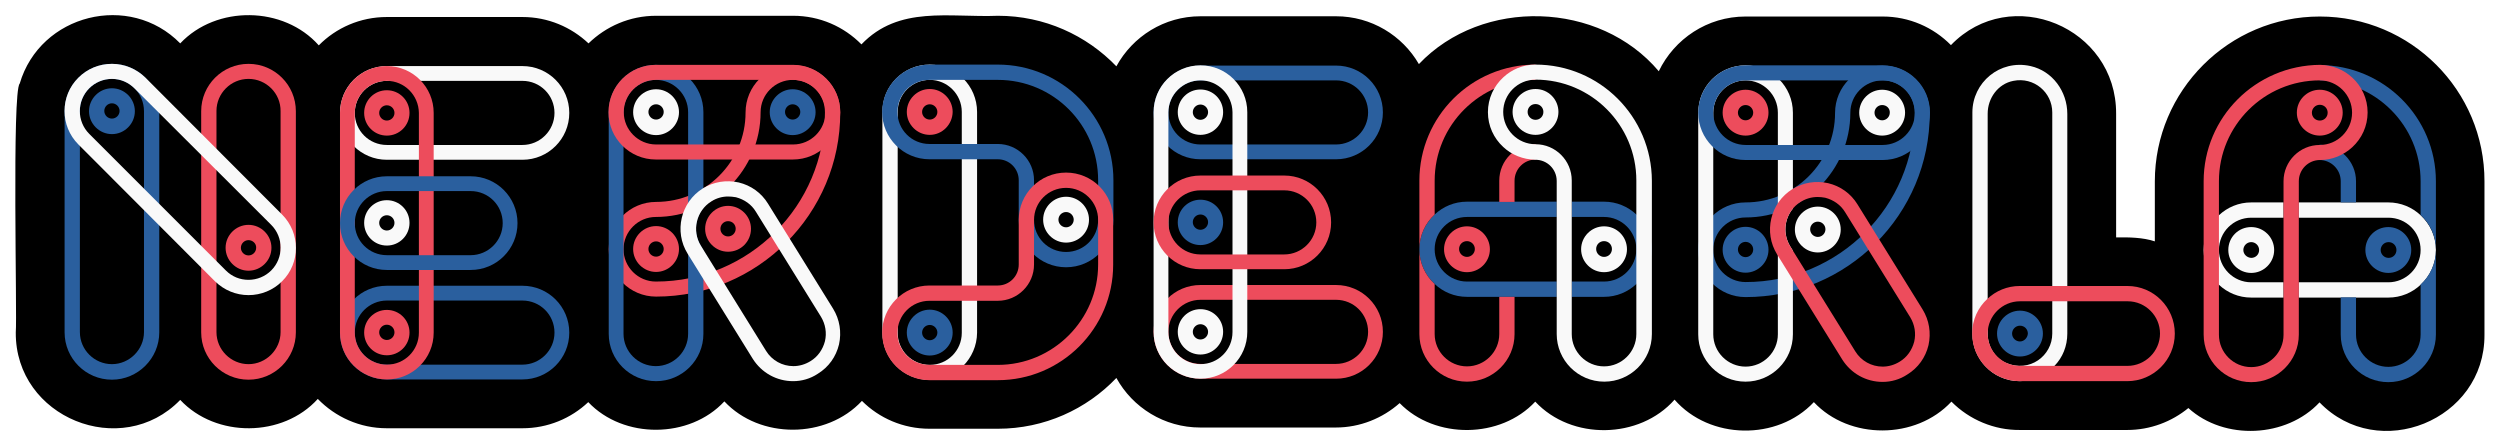
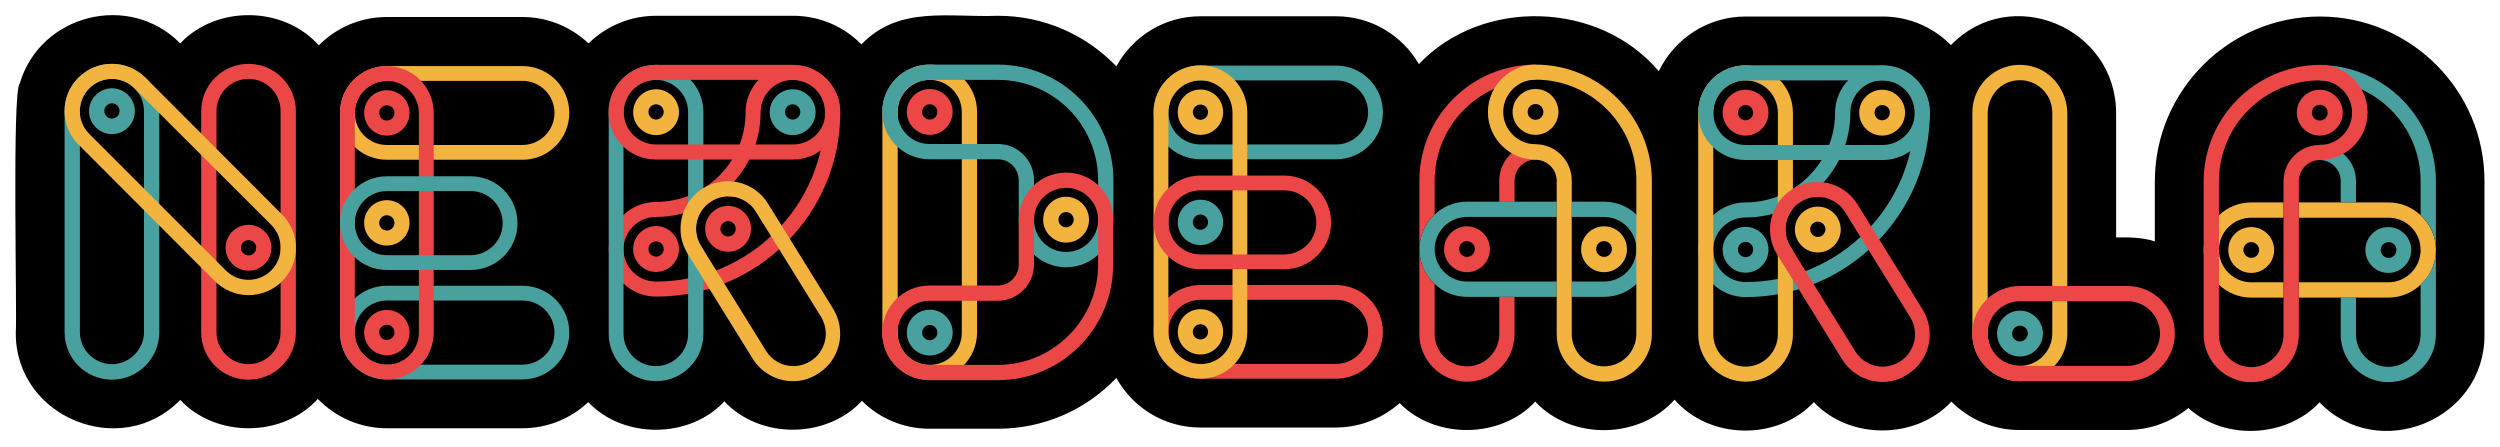
<svg xmlns="http://www.w3.org/2000/svg" version="1.1" id="Layer_1" x="0px" y="0px" viewBox="0 0 1014 181" style="enable-background:new 0 0 1014 181;" xml:space="preserve">
  <style type="text/css">
- 	.st0{fill:#2A5F9E;}
- 	.st1{fill:#ED4C5C;}
- 	.st2{fill:#F9F9F9;}
+ 	.st0{fill:#48A19F;}
+ 	.st1{fill:#EA4746;}
+ 	.st2{fill:#F3B43F;}
</style>
  <g>
    <path d="M940.9,6.7c-36.8,0-66.9,30-66.9,66.9c0,0,0,24.3,0,24.3c-4.8-1.6-10.5-1.7-15.7-1.6V46.2c0.2-35.2-42.8-53-67-27.9   c-7.1-7.2-16.9-11.6-27.7-11.6H708c-15.5,0-28.9,9.1-35.2,22.2c-24-28.5-71.6-30-97.3-2.9c-6.7-11.6-19.3-19.4-33.6-19.4h-55   c-14.7,0-27.5,8.2-34.1,20.3c-12.1-12.6-29.2-20.5-48-20.5c-19.8,0.8-40.2-4.3-55.4,11.6c-7.1-7.2-16.9-11.6-27.7-11.6h-55.6   c-10.7,0-20.3,4.3-27.4,11.2c-7-6.6-16.4-10.7-26.8-10.7h-55c-10.8,0-20.6,4.4-27.6,11.5c-14.2-16-41.5-16.4-56.2-0.8   C52.6-3.3,16.3,5.7,8,33.9C4.8,37,7,128.5,6.4,134.8c-0.3,34.6,42.9,52,66.7,27.4c14.5,15.5,41.6,15.3,55.8-0.4   c7.1,7.3,17,11.9,28,11.9h55c10.3,0,19.7-4,26.7-10.6c14.3,15.1,41.1,14.9,55.2-0.3c14.4,15.4,41.4,15.3,55.8-0.2   c7,7,16.7,11.3,27.4,11.3h27.7c18.9,0,36-7.9,48.1-20.6c6.6,12,19.4,20.1,34,20.1h55c9.9,0,19-3.8,25.9-9.9   c14.4,14.8,41,14.5,55-0.6c14.7,15.8,42.3,15.3,56.5-0.8c14.2,16.3,41.7,16.8,56.5,1c14.4,15.4,41.4,15.3,55.8-0.2   c7.3,7.4,17.5,11.6,27.7,11.5c0,0,43.6,0,43.6,0c9.4,0,18.1-3.4,24.8-8.9c14.6,13.3,39.8,12.1,53.2-2.3   c23.8,24.7,67.1,7.3,66.9-27.4c0,0,0-62.2,0-62.2C1007.8,36.7,977.8,6.7,940.9,6.7z" />
    <g>
      <g>
        <path class="st0" d="M45.4,154c-10.6,0-19.2-8.6-19.2-19.2V45.1c0-10.6,8.6-19.2,19.2-19.2s19.2,8.6,19.2,19.2v89.7     C64.6,145.4,55.9,154,45.4,154z M45.4,32c-7.2,0-13,5.9-13,13v89.7c0,7.2,5.9,13,13,13s13-5.9,13-13V45.1     C58.4,37.9,52.6,32,45.4,32z" />
      </g>
    </g>
    <g>
      <g>
        <path class="st1" d="M100.8,154c-10.6,0-19.2-8.6-19.2-19.2V45.1c0-10.6,8.6-19.2,19.2-19.2S120,34.5,120,45.1v89.7     C120,145.4,111.4,154,100.8,154z M100.8,32c-7.2,0-13,5.9-13,13v89.7c0,7.2,5.9,13,13,13s13-5.9,13-13V45.1     C113.9,37.9,108,32,100.8,32z" />
      </g>
    </g>
    <g>
      <g>
        <path class="st2" d="M100.8,119.7c-5.1,0-9.9-2-13.6-5.6L31.8,58.6c-7.5-7.5-7.5-19.7,0-27.1c3.6-3.6,8.4-5.6,13.6-5.6     c5.1,0,9.9,2,13.6,5.6L114.4,87c7.5,7.5,7.5,19.7,0,27.1C110.8,117.7,105.9,119.7,100.8,119.7z M45.4,32c-3.5,0-6.8,1.4-9.2,3.8     c-5.1,5.1-5.1,13.4,0,18.5l55.4,55.4c2.5,2.5,5.7,3.8,9.2,3.8s6.8-1.4,9.2-3.8c5.1-5.1,5.1-13.4,0-18.5L54.6,35.9     C52.1,33.4,48.9,32,45.4,32z" />
      </g>
    </g>
    <g>
      <g>
        <path class="st0" d="M45.4,54.4c-5.1,0-9.3-4.2-9.3-9.3s4.2-9.3,9.3-9.3c5.1,0,9.3,4.2,9.3,9.3S50.5,54.4,45.4,54.4z M45.4,41.9     c-1.7,0-3.1,1.4-3.1,3.1s1.4,3.1,3.1,3.1s3.1-1.4,3.1-3.1S47.1,41.9,45.4,41.9z" />
      </g>
    </g>
    <g>
      <g>
        <path class="st1" d="M100.8,109.8c-5.1,0-9.3-4.2-9.3-9.3s4.2-9.3,9.3-9.3s9.3,4.2,9.3,9.3S105.9,109.8,100.8,109.8z M100.8,97.4     c-1.7,0-3.1,1.4-3.1,3.1c0,1.7,1.4,3.1,3.1,3.1s3.1-1.4,3.1-3.1C104,98.8,102.5,97.4,100.8,97.4z" />
      </g>
    </g>
    <g>
      <g>
        <path class="st2" d="M211.9,64.8h-55c-10.5,0-19-8.5-19-19s8.5-19,19-19h55c10.5,0,19,8.5,19,19S222.4,64.8,211.9,64.8z      M156.9,32.8c-7.1,0-13,5.8-13,13s5.8,13,13,13h55c7.1,0,13-5.8,13-13s-5.8-13-13-13H156.9z" />
      </g>
    </g>
    <g>
      <g>
        <path class="st0" d="M211.9,153.9h-55c-10.5,0-19-8.5-19-19s8.5-19,19-19h55c10.5,0,19,8.5,19,19S222.4,153.9,211.9,153.9z      M156.9,121.9c-7.1,0-13,5.8-13,13s5.8,13,13,13h55c7.1,0,13-5.8,13-13s-5.8-13-13-13H156.9z" />
      </g>
    </g>
    <g>
      <g>
        <path class="st1" d="M156.9,153.9c-10.5,0-19-8.5-19-19V45.8c0-10.5,8.5-19,19-19c10.5,0,19,8.5,19,19v89.1     C175.9,145.4,167.4,153.9,156.9,153.9z M156.9,32.8c-7.1,0-13,5.8-13,13v89.1c0,7.1,5.8,13,13,13s13-5.8,13-13V45.8     C169.8,38.6,164,32.8,156.9,32.8z" />
      </g>
    </g>
    <g>
      <g>
        <g>
          <path class="st0" d="M190.9,109.5h-34c-10.5,0-19-8.5-19-19s8.5-19,19-19h34c10.5,0,19,8.5,19,19S201.4,109.5,190.9,109.5z       M156.9,77.5c-7.1,0-13,5.8-13,13s5.8,13,13,13h34c7.1,0,13-5.8,13-13s-5.8-13-13-13H156.9z" />
        </g>
      </g>
      <g>
        <g>
          <path class="st2" d="M156.9,99.6c-5.1,0-9.2-4.1-9.2-9.2s4.1-9.2,9.2-9.2s9.2,4.1,9.2,9.2S162,99.6,156.9,99.6z M156.9,87.3      c-1.7,0-3.1,1.4-3.1,3.1s1.4,3.1,3.1,3.1c1.7,0,3.1-1.4,3.1-3.1S158.6,87.3,156.9,87.3z" />
        </g>
      </g>
    </g>
    <g>
      <g>
        <path class="st1" d="M156.9,55c-5.1,0-9.2-4.1-9.2-9.2s4.1-9.2,9.2-9.2s9.2,4.1,9.2,9.2S162,55,156.9,55z M156.9,42.7     c-1.7,0-3.1,1.4-3.1,3.1c0,1.7,1.4,3.1,3.1,3.1c1.7,0,3.1-1.4,3.1-3.1C160,44.1,158.6,42.7,156.9,42.7z" />
      </g>
    </g>
    <g>
      <g>
        <path class="st1" d="M156.9,144.1c-5.1,0-9.2-4.1-9.2-9.2s4.1-9.2,9.2-9.2s9.2,4.1,9.2,9.2S162,144.1,156.9,144.1z M156.9,131.7     c-1.7,0-3.1,1.4-3.1,3.1c0,1.7,1.4,3.1,3.1,3.1c1.7,0,3.1-1.4,3.1-3.1C160,133.1,158.6,131.7,156.9,131.7z" />
      </g>
    </g>
    <g>
      <g>
        <g>
          <path class="st1" d="M266.1,120.3c-10.6,0-19.2-8.6-19.2-19.2s8.6-19.2,19.2-19.2c20,0,36.3-16.3,36.3-36.3      c0-10.6,8.6-19.2,19.2-19.2s19.2,8.6,19.2,19.2C340.9,86.7,307.3,120.3,266.1,120.3z M321.6,32.4c-7.2,0-13.1,5.9-13.1,13.1      c0,23.4-19.1,42.5-42.5,42.5c-7.2,0-13.1,5.9-13.1,13.1c0,7.2,5.9,13.1,13.1,13.1c37.9,0,68.6-30.8,68.6-68.6      C334.7,38.3,328.8,32.4,321.6,32.4z" />
        </g>
      </g>
      <g>
        <path class="st0" d="M284.2,99.6c-3-4.9-2.4-11.1,1.1-15.3V45.5c0-10.6-8.6-19.2-19.2-19.2c-10.6,0-19.2,8.6-19.2,19.2v89.9     c0,10.6,8.6,19.2,19.2,19.2c10.6,0,19.2-8.6,19.2-19.2v-33.9L284.2,99.6z M279.1,135.4c0,7.2-5.9,13.1-13.1,13.1     c-7.2,0-13.1-5.9-13.1-13.1V45.5c0-7.2,5.9-13.1,13.1-13.1c7.2,0,13.1,5.9,13.1,13.1V135.4z" />
      </g>
      <g>
        <g>
          <path class="st1" d="M321.6,64.7h-55.6c-10.6,0-19.2-8.6-19.2-19.2s8.6-19.2,19.2-19.2h55.6c10.6,0,19.2,8.6,19.2,19.2      S332.2,64.7,321.6,64.7z M266.1,32.4c-7.2,0-13.1,5.9-13.1,13.1s5.9,13.1,13.1,13.1h55.6c7.2,0,13.1-5.9,13.1-13.1      s-5.9-13.1-13.1-13.1H266.1z" />
        </g>
      </g>
      <g>
        <g>
          <path class="st1" d="M266.1,110.3c-5.1,0-9.3-4.2-9.3-9.3s4.2-9.3,9.3-9.3c5.1,0,9.3,4.2,9.3,9.3S271.2,110.3,266.1,110.3z       M266.1,97.9c-1.7,0-3.1,1.4-3.1,3.1s1.4,3.1,3.1,3.1c1.7,0,3.1-1.4,3.1-3.1S267.8,97.9,266.1,97.9z" />
        </g>
      </g>
      <g>
        <g>
          <path class="st2" d="M266.1,54.8c-5.1,0-9.3-4.2-9.3-9.3c0-5.1,4.2-9.3,9.3-9.3c5.1,0,9.3,4.2,9.3,9.3      C275.4,50.6,271.2,54.8,266.1,54.8z M266.1,42.3c-1.7,0-3.1,1.4-3.1,3.1c0,1.7,1.4,3.1,3.1,3.1c1.7,0,3.1-1.4,3.1-3.1      C269.2,43.7,267.8,42.3,266.1,42.3z" />
        </g>
      </g>
      <g>
        <g>
          <path class="st0" d="M321.5,54.8c-5.1,0-9.3-4.2-9.3-9.3c0-5.1,4.2-9.3,9.3-9.3c5.1,0,9.3,4.2,9.3,9.3      C330.8,50.6,326.6,54.8,321.5,54.8z M321.5,42.3c-1.7,0-3.1,1.4-3.1,3.1c0,1.7,1.4,3.1,3.1,3.1c1.7,0,3.1-1.4,3.1-3.1      C324.6,43.7,323.2,42.3,321.5,42.3z" />
        </g>
      </g>
      <g>
        <g>
          <path class="st1" d="M295.3,102.1c-5.1,0-9.3-4.2-9.3-9.3c0-5.1,4.2-9.3,9.3-9.3c5.1,0,9.3,4.2,9.3,9.3      C304.6,97.9,300.5,102.1,295.3,102.1z M295.3,89.7c-1.7,0-3.1,1.4-3.1,3.1s1.4,3.1,3.1,3.1c1.7,0,3.1-1.4,3.1-3.1      S297.1,89.7,295.3,89.7z" />
        </g>
      </g>
      <g>
        <g>
          <path class="st2" d="M321.7,154.6c-6.7,0-12.8-3.4-16.4-9.1l-26.4-42.6c-5.6-9-2.8-20.9,6.2-26.5c4.4-2.7,9.5-3.5,14.5-2.4      c5,1.2,9.2,4.2,11.9,8.6l26.4,42.6c2.7,4.4,3.5,9.5,2.4,14.5c-1.2,5-4.2,9.2-8.6,11.9C328.7,153.6,325.2,154.6,321.7,154.6z       M295.3,79.7c-2.4,0-4.8,0.7-6.8,2c-6.1,3.8-8,11.9-4.2,18l26.4,42.6c2.4,3.9,6.6,6.2,11.1,6.2c2.4,0,4.8-0.7,6.9-2      c3-1.8,5-4.7,5.9-8.1c0.8-3.4,0.2-6.9-1.6-9.9l-26.4-42.6c-1.8-3-4.7-5-8.1-5.9C297.3,79.8,296.3,79.7,295.3,79.7z" />
        </g>
      </g>
    </g>
    <g>
      <path class="st2" d="M838.5,135.3V46.2c0-9.1-6-17.4-14.9-19.4C811.1,24,800,33.5,800,45.6v89.7h0c0,0,0,0,0,0c0,0,0,0,0,0h0v0.3    c0,0,0-0.1,0-0.1c0,5,2,9.5,5.1,12.9c3.5,3.8,8.5,6.2,14.1,6.2c5.6,0,10.6-2.4,14.1-6.2C836.6,145,838.5,140.4,838.5,135.3    L838.5,135.3C838.5,135.3,838.5,135.3,838.5,135.3L838.5,135.3z M832.4,135.3L832.4,135.3c0,9-9.2,16-18.8,11.9    c-4.6-2-7.4-6.8-7.4-11.9v0c0,0,0-6.7,0-13.8V46.1c0-6.3,4.2-12.1,10.4-13.3c8.4-1.7,15.8,4.7,15.8,12.8V135.3z" />
      <path class="st1" d="M862.9,116h-24.4h-6.2h-13.1c-5.1,0-9.7,2-13.1,5.2c-3.8,3.5-6.2,8.5-6.2,14.1c0,10.6,8.6,19.3,19.3,19.3    h43.6c10.6,0,19.3-8.6,19.3-19.3S873.5,116,862.9,116z M862.9,148.4h-29.5h-14.1c-7.2,0-13.1-5.9-13.1-13.1s5.9-13.1,13.1-13.1    h13.1h6.2h24.4c7.2,0,13.1,5.9,13.1,13.1S870.1,148.4,862.9,148.4z" />
      <g>
        <path class="st0" d="M819.3,126c-5.1,0-9.3,4.2-9.3,9.3c0,5.1,4.2,9.3,9.3,9.3s9.3-4.2,9.3-9.3C828.6,130.2,824.4,126,819.3,126z      M819.3,138.5c-1.7,0-3.2-1.4-3.2-3.2c0-1.7,1.4-3.2,3.2-3.2s3.2,1.4,3.2,3.2C822.4,137,821,138.5,819.3,138.5z" />
      </g>
    </g>
    <g>
      <g>
        <path class="st2" d="M913.1,88.3h13.1v-6.2h-13.1c-5.1,0-9.7,2-13.1,5.2c-3.8,3.5-6.2,8.5-6.2,14.1c0,5.6,2.4,10.6,6.2,14.1     c3.4,3.2,8,5.2,13.1,5.2h13.1v-6.2h-13.1c-7.2,0-13.1-5.9-13.1-13.1C900,94.1,905.9,88.3,913.1,88.3z" />
        <path class="st2" d="M968.7,88.3h-13.1h-6.2h-17.1v-6.2h17.1h6.2h13.1c5.1,0,9.7,2,13.1,5.2c3.8,3.5,6.2,8.5,6.2,14.1     c0,5.6-2.4,10.6-6.2,14.1c-3.4,3.2-8,5.2-13.1,5.2h-13.1h-6.2h-17.1v-6.2h17.1h6.2h13.1c7.2,0,13.1-5.9,13.1-13.1     C981.8,94.1,976,88.3,968.7,88.3z" />
      </g>
      <g>
        <path class="st0" d="M959.4,101.4c0,5.1,4.2,9.3,9.3,9.3c5.1,0,9.3-4.2,9.3-9.3s-4.2-9.3-9.3-9.3     C963.6,92.1,959.4,96.2,959.4,101.4z M965.6,101.4c0-1.7,1.4-3.2,3.2-3.2s3.2,1.4,3.2,3.2s-1.4,3.2-3.2,3.2     S965.6,103.1,965.6,101.4z" />
      </g>
      <g>
        <path class="st2" d="M903.8,101.4c0,5.1,4.2,9.3,9.3,9.3c5.1,0,9.3-4.2,9.3-9.3s-4.2-9.3-9.3-9.3     C907.9,92.1,903.8,96.2,903.8,101.4z M909.9,101.4c0-1.7,1.4-3.2,3.2-3.2c1.7,0,3.2,1.4,3.2,3.2s-1.4,3.2-3.2,3.2     C911.3,104.5,909.9,103.1,909.9,101.4z" />
      </g>
      <g>
        <path class="st1" d="M931.6,45.7c0,5.1,4.2,9.3,9.3,9.3c5.1,0,9.3-4.2,9.3-9.3s-4.2-9.3-9.3-9.3     C935.7,36.4,931.6,40.6,931.6,45.7z M937.7,45.7c0-1.7,1.4-3.2,3.2-3.2s3.2,1.4,3.2,3.2s-1.4,3.2-3.2,3.2S937.7,47.5,937.7,45.7z     " />
      </g>
      <g>
        <path class="st0" d="M968.7,155c-10.6,0-19.3-8.6-19.3-19.3v-15.1h6.2v15.1c0,7.2,5.9,13.1,13.1,13.1c7.2,0,13.1-5.9,13.1-13.1     v-20.3c3.8-3.5,6.2-8.5,6.2-14.1v34.4C988,146.4,979.3,155,968.7,155z" />
        <path class="st0" d="M955.6,73.5v8.6h-6.2v-8.6c0-4.7-3.8-8.6-8.6-8.6v-6.2C949,58.8,955.6,65.4,955.6,73.5z" />
        <path class="st0" d="M988,73.5v27.8c0-5.6-2.4-10.6-6.2-14.1V73.5c0-22.6-18.4-40.9-40.9-40.9v-6.2C966.9,26.5,988,47.6,988,73.5     z" />
      </g>
      <path class="st1" d="M893.8,73.5v27.8v34.4c0,10.6,8.6,19.3,19.3,19.3c10.6,0,19.3-8.6,19.3-19.3v-15.1v-6.2V88.3v-6.2v-8.6    c0-4.7,3.8-8.6,8.6-8.6v0c5,0,9.6-2,13.1-5.2c3.8-3.5,6.2-8.5,6.2-14.1c0-5.6-2.4-10.6-6.2-14.1c-3.4-3.2-8-5.1-13.1-5.2v0    c0,0,0,0,0,0c0,0,0,0,0,0v0C914.9,26.5,893.8,47.6,893.8,73.5z M900,73.5c0-22.6,18.4-40.9,40.9-40.9c7.2,0,13.1,5.9,13.1,13.1    c0,7.2-5.9,13.1-13.1,13.1v0c-8.1,0-14.7,6.6-14.7,14.7v8.6v6.2v26.2v6.2v15.1c0,7.2-5.9,13.1-13.1,13.1    c-7.2,0-13.1-5.9-13.1-13.1v-20.3v-14.1V87.3V73.5z" />
    </g>
    <g>
      <g>
        <g>
          <path class="st0" d="M708,120.5c-10.6,0-19.2-8.6-19.2-19.2s8.6-19.2,19.2-19.2c20,0,36.3-16.3,36.3-36.3      c0-10.6,8.6-19.2,19.2-19.2s19.2,8.6,19.2,19.2C782.8,87,749.2,120.5,708,120.5z M763.6,32.6c-7.2,0-13.1,5.9-13.1,13.1      c0,23.4-19.1,42.5-42.5,42.5c-7.2,0-13.1,5.9-13.1,13.1c0,7.2,5.9,13.1,13.1,13.1c37.9,0,68.6-30.8,68.6-68.6      C776.6,38.5,770.8,32.6,763.6,32.6z" />
        </g>
      </g>
      <g>
        <path class="st2" d="M726.1,99.9c-3-4.9-2.4-11.1,1.1-15.3V45.7c0-10.6-8.6-19.2-19.2-19.2s-19.2,8.6-19.2,19.2v89.9     c0,10.6,8.6,19.2,19.2,19.2s19.2-8.6,19.2-19.2v-33.9L726.1,99.9z M721.1,135.6c0,7.2-5.9,13.1-13.1,13.1     c-7.2,0-13.1-5.9-13.1-13.1V45.7c0-7.2,5.9-13.1,13.1-13.1c7.2,0,13.1,5.9,13.1,13.1V135.6z" />
      </g>
      <g>
        <g>
          <path class="st0" d="M763.6,64.9H708c-10.6,0-19.2-8.6-19.2-19.2s8.6-19.2,19.2-19.2h55.6c10.6,0,19.2,8.6,19.2,19.2      S774.2,64.9,763.6,64.9z M708,32.6c-7.2,0-13.1,5.9-13.1,13.1s5.9,13.1,13.1,13.1h55.6c7.2,0,13.1-5.9,13.1-13.1      s-5.9-13.1-13.1-13.1H708z" />
        </g>
      </g>
      <g>
        <g>
          <path class="st0" d="M708,110.6c-5.1,0-9.3-4.2-9.3-9.3c0-5.1,4.2-9.3,9.3-9.3c5.1,0,9.3,4.2,9.3,9.3      C717.3,106.4,713.1,110.6,708,110.6z M708,98.1c-1.7,0-3.1,1.4-3.1,3.1s1.4,3.1,3.1,3.1s3.1-1.4,3.1-3.1S709.7,98.1,708,98.1z" />
        </g>
      </g>
      <g>
        <g>
          <path class="st1" d="M708,55c-5.1,0-9.3-4.2-9.3-9.3c0-5.1,4.2-9.3,9.3-9.3c5.1,0,9.3,4.2,9.3,9.3C717.3,50.8,713.1,55,708,55z       M708,42.6c-1.7,0-3.1,1.4-3.1,3.1c0,1.7,1.4,3.1,3.1,3.1s3.1-1.4,3.1-3.1C711.1,44,709.7,42.6,708,42.6z" />
        </g>
      </g>
      <g>
        <g>
          <path class="st2" d="M763.4,55c-5.1,0-9.3-4.2-9.3-9.3c0-5.1,4.2-9.3,9.3-9.3c5.1,0,9.3,4.2,9.3,9.3      C772.7,50.8,768.5,55,763.4,55z M763.4,42.6c-1.7,0-3.1,1.4-3.1,3.1c0,1.7,1.4,3.1,3.1,3.1s3.1-1.4,3.1-3.1      C766.6,44,765.2,42.6,763.4,42.6z" />
        </g>
      </g>
      <g>
        <g>
          <path class="st2" d="M737.3,102.4c-5.1,0-9.3-4.2-9.3-9.3c0-5.1,4.2-9.3,9.3-9.3c5.1,0,9.3,4.2,9.3,9.3      C746.6,98.2,742.4,102.4,737.3,102.4z M737.3,89.9c-1.7,0-3.1,1.4-3.1,3.1c0,1.7,1.4,3.1,3.1,3.1c1.7,0,3.1-1.4,3.1-3.1      C740.4,91.3,739,89.9,737.3,89.9z" />
        </g>
      </g>
      <g>
        <g>
          <path class="st1" d="M763.6,154.9c-6.7,0-12.8-3.4-16.4-9.1l-26.4-42.6c-5.6-9-2.8-20.9,6.2-26.5c4.4-2.7,9.5-3.5,14.5-2.4      c5,1.2,9.2,4.2,11.9,8.6l26.4,42.6c2.7,4.4,3.5,9.5,2.4,14.5c-1.2,5-4.2,9.2-8.6,11.9C770.6,153.9,767.1,154.9,763.6,154.9z       M737.2,79.9c-2.4,0-4.8,0.7-6.9,2c-6.1,3.8-8,11.9-4.2,18l26.4,42.6c2.4,3.9,6.6,6.2,11.1,6.2c2.4,0,4.8-0.7,6.9-2      c3-1.8,5-4.7,5.9-8.1c0.8-3.4,0.2-6.9-1.6-9.9l-26.4-42.6c-1.8-3-4.7-5-8.1-5.9C739.2,80,738.2,79.9,737.2,79.9z" />
        </g>
      </g>
    </g>
    <g>
      <g>
        <g>
          <path class="st2" d="M377.1,154.1c-10.6,0-19.2-8.6-19.2-19.2V45.4c0-10.6,8.6-19.2,19.2-19.2s19.2,8.6,19.2,19.2V135      C396.2,145.5,387.6,154.1,377.1,154.1z M377.1,32.4c-7.2,0-13,5.8-13,13V135c0,7.2,5.8,13,13,13s13-5.8,13-13V45.4      C390.1,38.2,384.2,32.4,377.1,32.4z" />
        </g>
      </g>
      <g>
        <g>
          <path class="st1" d="M377.1,54.7c-5.1,0-9.3-4.2-9.3-9.3c0-5.1,4.2-9.3,9.3-9.3s9.3,4.2,9.3,9.3      C386.3,50.5,382.2,54.7,377.1,54.7z M377.1,42.3c-1.7,0-3.1,1.4-3.1,3.1c0,1.7,1.4,3.1,3.1,3.1s3.1-1.4,3.1-3.1      C380.2,43.7,378.8,42.3,377.1,42.3z" />
        </g>
      </g>
      <g>
        <g>
          <path class="st0" d="M377.1,144.2c-5.1,0-9.3-4.2-9.3-9.3s4.2-9.3,9.3-9.3s9.3,4.2,9.3,9.3S382.2,144.2,377.1,144.2z       M377.1,131.8c-1.7,0-3.1,1.4-3.1,3.1s1.4,3.1,3.1,3.1s3.1-1.4,3.1-3.1S378.8,131.8,377.1,131.8z" />
        </g>
      </g>
      <g>
        <g>
          <path class="st2" d="M432.4,98.4c-5.1,0-9.3-4.2-9.3-9.3c0-5.1,4.2-9.3,9.3-9.3s9.3,4.2,9.3,9.3      C441.7,94.3,437.5,98.4,432.4,98.4z M432.4,86c-1.7,0-3.1,1.4-3.1,3.1c0,1.7,1.4,3.1,3.1,3.1s3.1-1.4,3.1-3.1      C435.5,87.4,434.1,86,432.4,86z" />
        </g>
      </g>
      <path class="st0" d="M404.7,26.2h-27.7c-10.6,0-19.2,8.6-19.2,19.2s8.6,19.2,19.2,19.2h27.7c4.7,0,8.5,3.8,8.5,8.5v16.1l0,0    c0,10.6,8.6,19.2,19.2,19.2s19.2-8.6,19.2-19.2l0,0V73.1C451.6,47.3,430.6,26.2,404.7,26.2z M445.4,73.1v16.1c0,7.2-5.8,13-13,13    s-13-5.8-13-13V73.1c0-8.1-6.6-14.7-14.7-14.7h-27.7c-7.2,0-13-5.8-13-13s5.8-13,13-13h27.7C427.2,32.4,445.4,50.6,445.4,73.1    L445.4,73.1z" />
      <path class="st1" d="M432.4,70c-10.6,0-19.2,8.6-19.2,19.2v18.1c0,4.7-3.8,8.5-8.5,8.5h-27.7c-10.6,0-19.2,8.6-19.2,19.2    s8.6,19.2,19.2,19.2h27.7c25.8,0,46.8-21,46.8-46.8V89.2C451.6,78.6,443,70,432.4,70z M445.4,107.3c0,22.4-18.3,40.7-40.7,40.7    h-27.7c-7.2,0-13-5.8-13-13s5.8-13,13-13h27.7c8.1,0,14.7-6.6,14.7-14.7V89.2c0-7.2,5.8-13,13-13s13,5.8,13,13V107.3z" />
    </g>
    <g>
      <path class="st0" d="M650.6,88h-13.1v-6.2h13.1c5.1,0,9.7,2,13.1,5.2c3.8,3.5,6.2,8.5,6.2,14.1c0,5.6-2.4,10.6-6.2,14.1    c-3.4,3.2-8,5.2-13.1,5.2h-13.1v-6.2h13.1c7.2,0,13.1-5.9,13.1-13.1C663.7,93.9,657.8,88,650.6,88z" />
      <path class="st0" d="M595,88h13.1h6.2h17.1v-6.2h-17.1h-6.2H595c-5.1,0-9.7,2-13.1,5.2c-3.8,3.5-6.2,8.5-6.2,14.1    c0,5.6,2.4,10.6,6.2,14.1c3.4,3.2,8,5.2,13.1,5.2h13.1h6.2h17.1v-6.2h-17.1h-6.2H595c-7.2,0-13.1-5.9-13.1-13.1    C581.9,93.9,587.7,88,595,88z" />
      <g>
        <path class="st1" d="M595,91.8c-5.1,0-9.3,4.2-9.3,9.3c0,5.1,4.2,9.3,9.3,9.3c5.1,0,9.3-4.2,9.3-9.3     C604.3,96,600.1,91.8,595,91.8z M595,104.2c-1.7,0-3.2-1.4-3.2-3.2s1.4-3.2,3.2-3.2c1.7,0,3.2,1.4,3.2,3.2S596.7,104.2,595,104.2     z" />
      </g>
      <g>
        <path class="st2" d="M650.6,91.8c-5.1,0-9.3,4.2-9.3,9.3c0,5.1,4.2,9.3,9.3,9.3c5.1,0,9.3-4.2,9.3-9.3     C659.9,96,655.8,91.8,650.6,91.8z M650.6,104.2c-1.7,0-3.2-1.4-3.2-3.2s1.4-3.2,3.2-3.2s3.2,1.4,3.2,3.2S652.4,104.2,650.6,104.2     z" />
      </g>
      <g>
        <path class="st2" d="M622.8,36.1c-5.1,0-9.3,4.2-9.3,9.3s4.2,9.3,9.3,9.3c5.1,0,9.3-4.2,9.3-9.3S628,36.1,622.8,36.1z      M622.8,48.6c-1.7,0-3.2-1.4-3.2-3.2s1.4-3.2,3.2-3.2s3.2,1.4,3.2,3.2S624.6,48.6,622.8,48.6z" />
      </g>
      <g>
        <path class="st1" d="M595,154.8c10.6,0,19.3-8.6,19.3-19.3v-15.1h-6.2v15.1c0,7.2-5.9,13.1-13.1,13.1s-13.1-5.9-13.1-13.1v-20.3     c-3.8-3.5-6.2-8.5-6.2-14.1v34.4C575.7,146.1,584.3,154.8,595,154.8z" />
        <path class="st1" d="M608.1,73.3v8.6h6.2v-8.6c0-4.7,3.8-8.6,8.6-8.6v-6.2C614.7,58.5,608.1,65.1,608.1,73.3z" />
        <path class="st1" d="M575.7,73.3v27.8c0-5.6,2.4-10.6,6.2-14.1V73.3c0-22.6,18.4-40.9,40.9-40.9v-6.2     C596.8,26.2,575.7,47.3,575.7,73.3z" />
      </g>
      <path class="st2" d="M622.8,26.2L622.8,26.2C622.8,26.2,622.8,26.2,622.8,26.2C622.8,26.2,622.8,26.2,622.8,26.2L622.8,26.2    c-5.1,0-9.7,2-13.1,5.2c-3.8,3.5-6.2,8.5-6.2,14.1c0,5.6,2.4,10.6,6.2,14.1c3.4,3.2,8,5.1,13.1,5.2v0c4.7,0,8.6,3.8,8.6,8.6v8.6    V88v26.2v6.2v15.1c0,10.6,8.6,19.3,19.3,19.3c10.6,0,19.3-8.6,19.3-19.3v-34.4V73.3C669.9,47.3,648.8,26.2,622.8,26.2z M663.7,87    v14.1v14.1v20.3c0,7.2-5.9,13.1-13.1,13.1s-13.1-5.9-13.1-13.1v-15.1v-6.2V88v-6.2v-8.6c0-8.1-6.6-14.7-14.7-14.7v0    c-7.2,0-13.1-5.9-13.1-13.1c0-7.2,5.9-13.1,13.1-13.1c22.6,0,40.9,18.4,40.9,40.9V87z" />
    </g>
    <g>
      <g>
        <g>
          <path class="st0" d="M541.9,64.6h-55c-10.5,0-19-8.5-19-19s8.5-19,19-19h55c10.5,0,19,8.5,19,19S552.4,64.6,541.9,64.6z       M486.9,32.6c-7.1,0-13,5.8-13,13s5.8,13,13,13h55c7.1,0,13-5.8,13-13s-5.8-13-13-13H486.9z" />
        </g>
      </g>
      <g>
        <g>
          <path class="st1" d="M541.9,153.6h-55c-10.5,0-19-8.5-19-19s8.5-19,19-19h55c10.5,0,19,8.5,19,19S552.4,153.6,541.9,153.6z       M486.9,121.6c-7.1,0-13,5.8-13,13s5.8,13,13,13h55c7.1,0,13-5.8,13-13s-5.8-13-13-13H486.9z" />
        </g>
      </g>
      <g>
        <g>
          <path class="st2" d="M486.9,153.6c-10.5,0-19-8.5-19-19V45.5c0-10.5,8.5-19,19-19c10.5,0,19,8.5,19,19v89.1      C505.9,145.1,497.4,153.6,486.9,153.6z M486.9,32.6c-7.1,0-13,5.8-13,13v89.1c0,7.1,5.8,13,13,13s13-5.8,13-13V45.5      C499.8,38.4,494,32.6,486.9,32.6z" />
        </g>
      </g>
      <g>
        <g>
          <g>
            <path class="st1" d="M520.9,109.2h-34c-10.5,0-19-8.5-19-19s8.5-19,19-19h34c10.5,0,19,8.5,19,19S531.4,109.2,520.9,109.2z        M486.9,77.2c-7.1,0-13,5.8-13,13s5.8,13,13,13h34c7.1,0,13-5.8,13-13s-5.8-13-13-13H486.9z" />
          </g>
        </g>
        <g>
          <g>
            <path class="st0" d="M486.9,99.4c-5.1,0-9.2-4.1-9.2-9.2s4.1-9.2,9.2-9.2c5.1,0,9.2,4.1,9.2,9.2S491.9,99.4,486.9,99.4z        M486.9,87c-1.7,0-3.1,1.4-3.1,3.1s1.4,3.1,3.1,3.1c1.7,0,3.1-1.4,3.1-3.1S488.6,87,486.9,87z" />
          </g>
        </g>
      </g>
      <g>
        <g>
          <path class="st2" d="M486.9,54.7c-5.1,0-9.2-4.1-9.2-9.2s4.1-9.2,9.2-9.2c5.1,0,9.2,4.1,9.2,9.2S491.9,54.7,486.9,54.7z       M486.9,42.4c-1.7,0-3.1,1.4-3.1,3.1c0,1.7,1.4,3.1,3.1,3.1c1.7,0,3.1-1.4,3.1-3.1C490,43.8,488.6,42.4,486.9,42.4z" />
        </g>
      </g>
      <g>
        <g>
          <path class="st2" d="M486.9,143.8c-5.1,0-9.2-4.1-9.2-9.2c0-5.1,4.1-9.2,9.2-9.2c5.1,0,9.2,4.1,9.2,9.2      C496.1,139.7,491.9,143.8,486.9,143.8z M486.9,131.5c-1.7,0-3.1,1.4-3.1,3.1c0,1.7,1.4,3.1,3.1,3.1c1.7,0,3.1-1.4,3.1-3.1      C490,132.9,488.6,131.5,486.9,131.5z" />
        </g>
      </g>
    </g>
  </g>
</svg>
